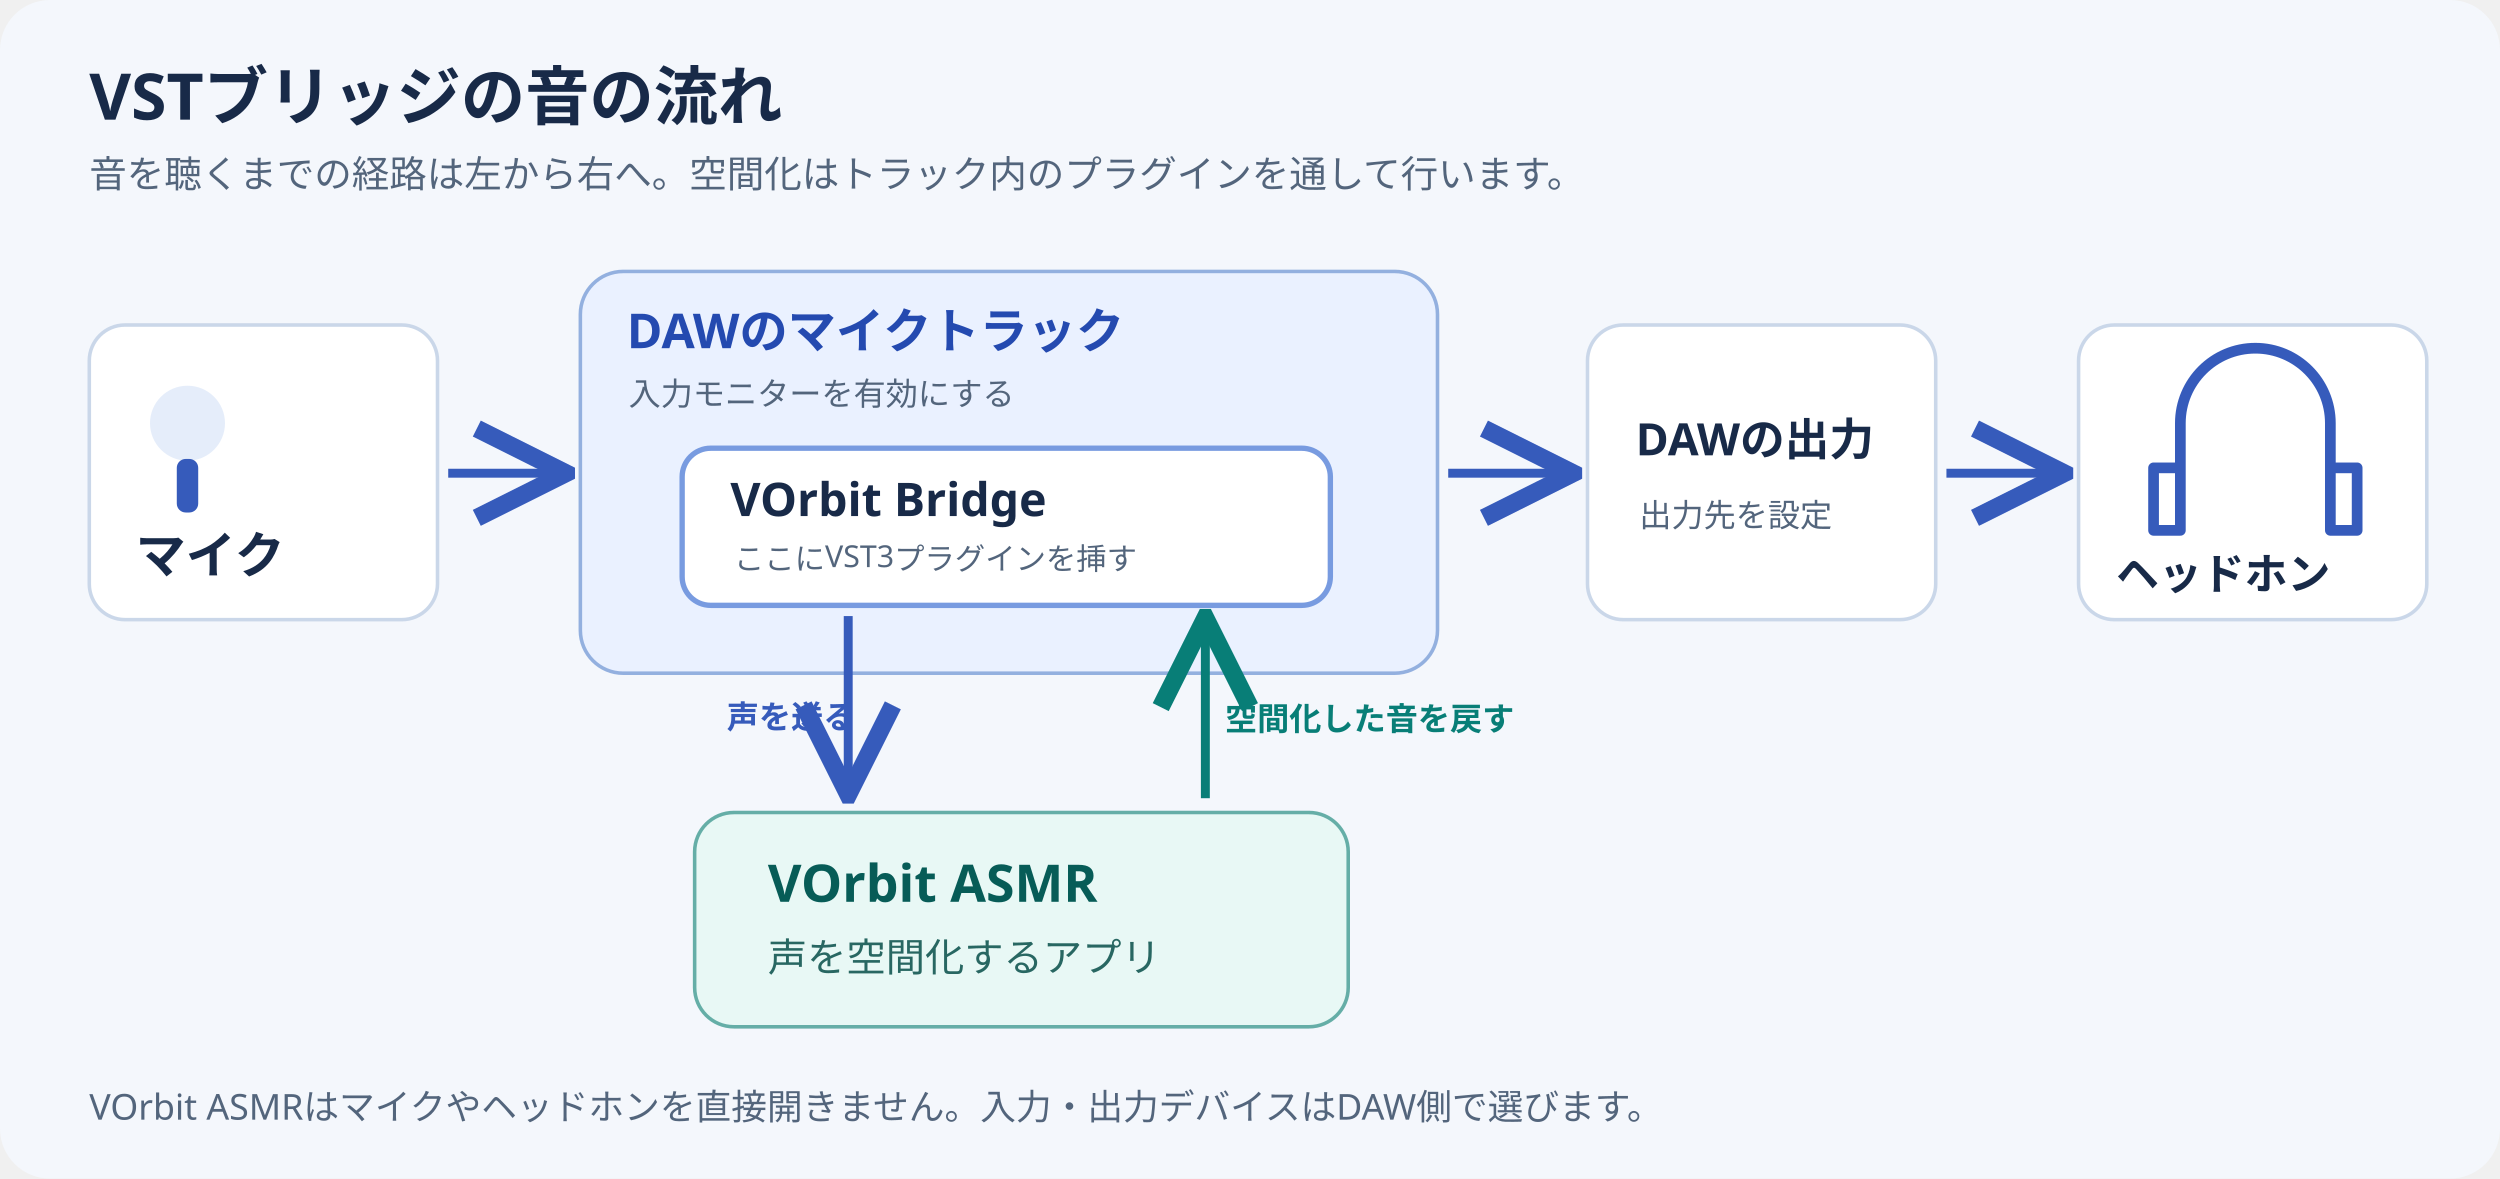
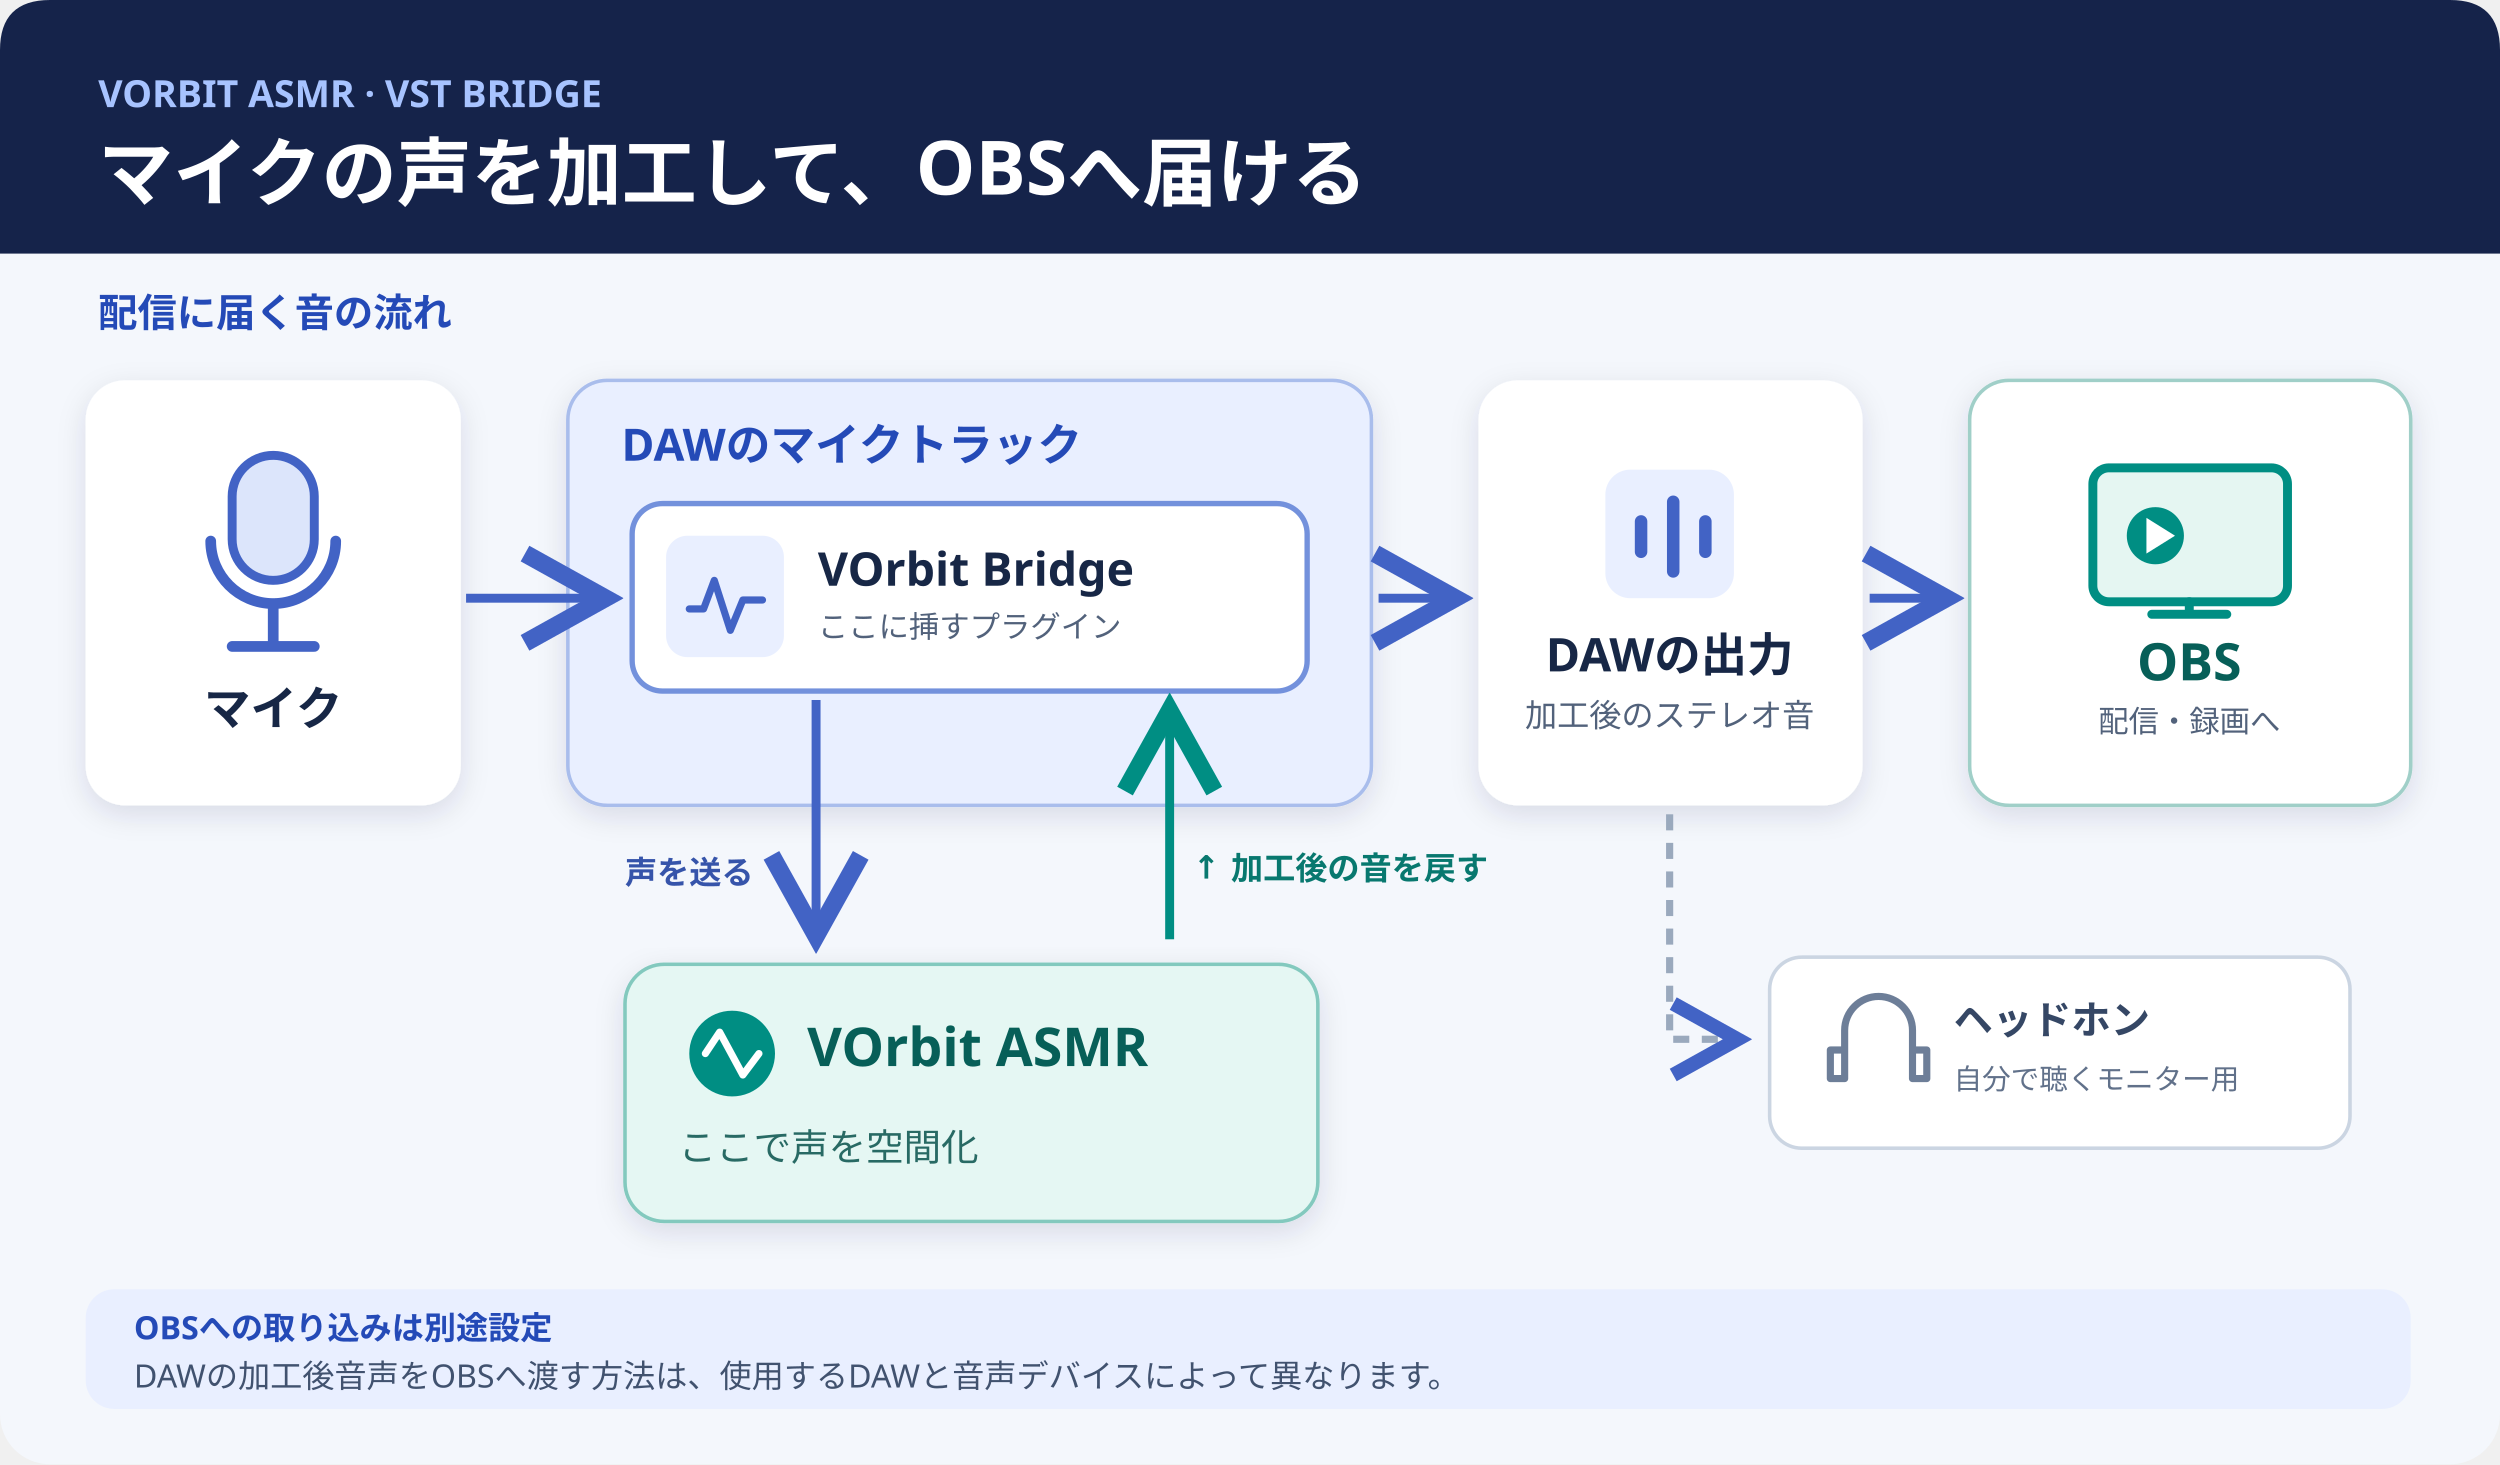
- <svg xmlns="http://www.w3.org/2000/svg" width="1400" height="660" viewBox="0 0 1400 660" role="img" aria-labelledby="title desc">
+ <svg xmlns="http://www.w3.org/2000/svg" width="1400" height="820" viewBox="0 0 1400 820" role="img" aria-labelledby="title desc">
  <defs>
-     <marker id="a" markerWidth="12" markerHeight="12" refX="10" refY="6" orient="auto">
-       <path d="M1 1 11 6 1 11" fill="none" stroke="#365bbb" stroke-width="2" />
+     <marker id="arrow" viewBox="0 0 12 12" markerWidth="12" markerHeight="12" refX="10" refY="6" orient="auto">
+       <path d="M1 1 10 6 1 11" fill="none" stroke="#4263c5" stroke-width="2" />
    </marker>
-     <marker id="b" markerWidth="12" markerHeight="12" refX="10" refY="6" orient="auto">
-       <path d="M1 1 11 6 1 11" fill="none" stroke="#087e77" stroke-width="2" />
+     <marker id="return" viewBox="0 0 12 12" markerWidth="12" markerHeight="12" refX="10" refY="6" orient="auto">
+       <path d="M1 1 10 6 1 11" fill="none" stroke="#008e83" stroke-width="2" />
    </marker>
+     <filter id="shadow" x="-10%" y="-10%" width="120%" height="130%">
+       <feDropShadow dx="0" dy="5" stdDeviation="8" flood-color="#172950" flood-opacity=".12" />
+     </filter>
  </defs>
-   <rect width="1400" height="660" rx="28" fill="#f4f7fc" />
+   <rect width="1400" height="820" rx="28" fill="#f4f7fc" />
+   <path d="M0 28Q0 0 28 0H1372Q1400 0 1400 28V142H0Z" fill="#15234a" />
  <g font-family="Noto Sans JP, Yu Gothic, sans-serif">
-     <text x="50" y="67" font-size="36" font-weight="800" fill="#182a48">VSTブリッジの音の流れ</text>
-     <text x="50" y="105" font-size="21" fill="#53657c">音を聴くまでの経路は左から右へ。空間化はトラック内のプラグインを通して行います。</text>
-     <rect x="50" y="182" width="195" height="165" rx="20" fill="#fff" stroke="#cad7e9" stroke-width="2" />
-     <circle cx="105" cy="237" r="21" fill="#e5edfa" />
-     <rect x="99" y="257" width="12" height="30" rx="5" fill="#365bbb" />
-     <text x="76" y="321" font-size="28" font-weight="750" fill="#182a48">マイク</text>
-     <rect x="325" y="152" width="480" height="225" rx="24" fill="#eaf1ff" stroke="#93b0df" stroke-width="2" />
-     <text x="351" y="195" font-size="27" font-weight="800" fill="#244ab0">DAWのマイクトラック</text>
-     <text x="352" y="227" font-size="18" fill="#53657c">入力モニターを有効にする</text>
-     <rect x="382" y="251" width="363" height="88" rx="16" fill="#fff" stroke="#789be0" stroke-width="3" />
-     <text x="409" y="289" font-size="26" font-weight="800" fill="#182a48">VOrbit Bridge</text>
-     <text x="411" y="319" font-size="17" fill="#53657c">ここにVST3プラグインを挿す</text>
-     <rect x="889" y="182" width="195" height="165" rx="20" fill="#fff" stroke="#cad7e9" stroke-width="2" />
-     <text x="916" y="255" font-size="25" font-weight="750" fill="#182a48">DAWの出力</text>
-     <text x="918" y="295" font-size="18" fill="#53657c">出力先を設定</text>
-     <rect x="1164" y="182" width="195" height="165" rx="20" fill="#fff" stroke="#cad7e9" stroke-width="2" />
-     <path d="M1221 267v-30a42 42 0 0 1 84 0v30m-84-5h-15v35h15zm84 0h15v35h-15z" fill="none" stroke="#365bbb" stroke-width="6" stroke-linecap="round" stroke-linejoin="round" />
-     <text x="1185" y="330" font-size="24" font-weight="750" fill="#182a48">ヘッドホン</text>
-     <g fill="none" stroke="#365bbb" stroke-width="5" marker-end="url(#a)">
-       <path d="M251 265h61" />
-       <path d="M811 265h65" />
-       <path d="M1090 265h61" />
+     <text x="55" y="60" fill="#a7c3ff" font-size="21" font-weight="700">VORBIT ASMR  ·  VST BRIDGE</text>
+     <text x="55" y="112" fill="#fff" font-size="42" font-weight="800">マイクの声を加工して、OBSへ届ける</text>
+     <text x="55" y="183" fill="#244ab7" font-size="22" font-weight="800">配信に届く音の流れ</text>
+     <g filter="url(#shadow)">
+       <rect x="48" y="213" width="210" height="238" rx="22" fill="#fff" />
+       <rect x="318" y="213" width="450" height="238" rx="22" fill="#e9efff" stroke="#a9bdec" stroke-width="2" />
+       <rect x="828" y="213" width="215" height="238" rx="22" fill="#fff" />
+       <rect x="1103" y="213" width="247" height="238" rx="22" fill="#fff" stroke="#a0cfc8" stroke-width="2" />
    </g>
-     <rect x="389" y="455" width="366" height="120" rx="22" fill="#e8f8f5" stroke="#65aea7" stroke-width="2" />
-     <text x="430" y="505" font-size="29" font-weight="800" fill="#075c57">VOrbit ASMR</text>
-     <text x="430" y="544" font-size="22" fill="#286762">声を空間化するアプリ</text>
-     <path d="M475 345v95" fill="none" stroke="#365bbb" stroke-width="5" marker-end="url(#a)" />
-     <path d="M675 447v-96" fill="none" stroke="#087e77" stroke-width="5" marker-end="url(#b)" />
-     <text x="407" y="408" font-size="18" font-weight="700" fill="#365bbb">声を送る</text>
-     <text x="686" y="409" font-size="18" font-weight="700" fill="#087e77">空間化した音を戻す</text>
-     <text x="50" y="627" font-size="20" fill="#53657c">VOrbit ASMRはマイクやヘッドホンを直接開きません。入力・出力デバイスはDAW側で選びます。</text>
+     <rect x="130" y="255" width="46" height="70" rx="23" fill="#dce5fb" stroke="#4263c5" stroke-width="5" />
+     <path d="M118 303a35 35 0 0 0 70 0M153 338v24m-23 0h46" fill="none" stroke="#4263c5" stroke-width="6" stroke-linecap="round" />
+     <text x="153" y="406" text-anchor="middle" font-size="26" font-weight="800" fill="#172746">マイク</text>
+     <text x="348" y="258" font-size="25" font-weight="800" fill="#244ab7">DAWのマイクトラック</text>
+     <rect x="354" y="282" width="378" height="105" rx="17" fill="#fff" stroke="#7391dc" stroke-width="3" />
+     <rect x="373" y="300" width="66" height="68" rx="12" fill="#e9efff" />
+     <path d="M386 341h8l6-16 9 28 7-17h11" fill="none" stroke="#4263c5" stroke-width="4" stroke-linecap="round" stroke-linejoin="round" />
+     <text x="458" y="328" font-size="26" font-weight="800" fill="#172746">VOrbit Bridge</text>
+     <text x="458" y="357" font-size="17" fill="#52627b">ここに挿すプラグイン</text>
+     <rect x="899" y="263" width="72" height="72" rx="14" fill="#e9efff" />
+     <path d="M919 292v17m18-28v39m18-28v17" stroke="#4263c5" stroke-width="7" stroke-linecap="round" />
+     <text x="935" y="376" text-anchor="middle" font-size="26" font-weight="800" fill="#172746">DAWの出力</text>
+     <text x="935" y="407" text-anchor="middle" font-size="18" fill="#52627b">加工後のステレオ音</text>
+     <rect x="1172" y="262" width="109" height="75" rx="9" fill="#e5f6f2" stroke="#008e83" stroke-width="5" />
+     <circle cx="1207" cy="300" r="16" fill="#008e83" />
+     <path d="M1202 290l16 10-16 10z" fill="#fff" />
+     <path d="M1205 344h42m-21-7v7" stroke="#008e83" stroke-width="5" stroke-linecap="round" />
+     <text x="1226" y="381" text-anchor="middle" font-size="29" font-weight="800" fill="#075f58">OBS</text>
+     <text x="1226" y="410" text-anchor="middle" font-size="17" fill="#52627b">配信・録画へ</text>
+     <path d="M261 335h78" fill="none" stroke="#4263c5" stroke-width="5" marker-end="url(#arrow)" />
+     <path d="M772 335h43" fill="none" stroke="#4263c5" stroke-width="5" marker-end="url(#arrow)" />
+     <path d="M1047 335h43" fill="none" stroke="#4263c5" stroke-width="5" marker-end="url(#arrow)" />
+     <rect x="350" y="540" width="388" height="144" rx="22" fill="#e5f7f3" stroke="#83c9be" stroke-width="2" filter="url(#shadow)" />
+     <circle cx="410" cy="590" r="24" fill="#008e83" />
+     <path d="M395 590l8-12 13 24 9-12" fill="none" stroke="#fff" stroke-width="4" stroke-linecap="round" stroke-linejoin="round" />
+     <text x="452" y="597" font-size="30" font-weight="800" fill="#075f58">VOrbit ASMR</text>
+     <text x="380" y="650" font-size="21" fill="#286a64">ここで声を空間化</text>
+     <path d="M457 392v132" fill="none" stroke="#4263c5" stroke-width="5" marker-end="url(#arrow)" />
+     <path d="M655 526V398" fill="none" stroke="#008e83" stroke-width="5" marker-end="url(#return)" />
+     <text x="350" y="495" font-size="18" font-weight="700" fill="#3654aa">声を送る</text>
+     <text x="668" y="492" font-size="18" font-weight="700" fill="#08786f">↑ 加工後の音を戻す</text>
+     <path d="M935 456v126h38" fill="none" stroke="#9aa9bd" stroke-width="4" stroke-dasharray="9 7" marker-end="url(#arrow)" />
+     <rect x="991" y="536" width="325" height="107" rx="18" fill="#fff" stroke="#cbd5e2" stroke-width="2" />
+     <path d="M1033 592v-15a19 19 0 0 1 38 0v15m-38-4h-8v16h8zm38 0h8v16h-8z" fill="none" stroke="#6d7e98" stroke-width="4" stroke-linejoin="round" />
+     <text x="1094" y="579" font-size="22" font-weight="700" fill="#354765">ヘッドホン</text>
+     <text x="1094" y="610" font-size="16" fill="#61718a">自分で聴くモニター用</text>
+     <rect x="48" y="722" width="1302" height="67" rx="16" fill="#e9efff" />
+     <text x="75" y="750" font-size="18" font-weight="700" fill="#244ab7">OBSへの取り込みは別途設定</text>
+     <text x="75" y="777" font-size="18" fill="#41526f">DAWの加工後音声をOBSへ渡す方法は、使用するDAWと音声デバイスによって異なります。</text>
  </g>
</svg>
